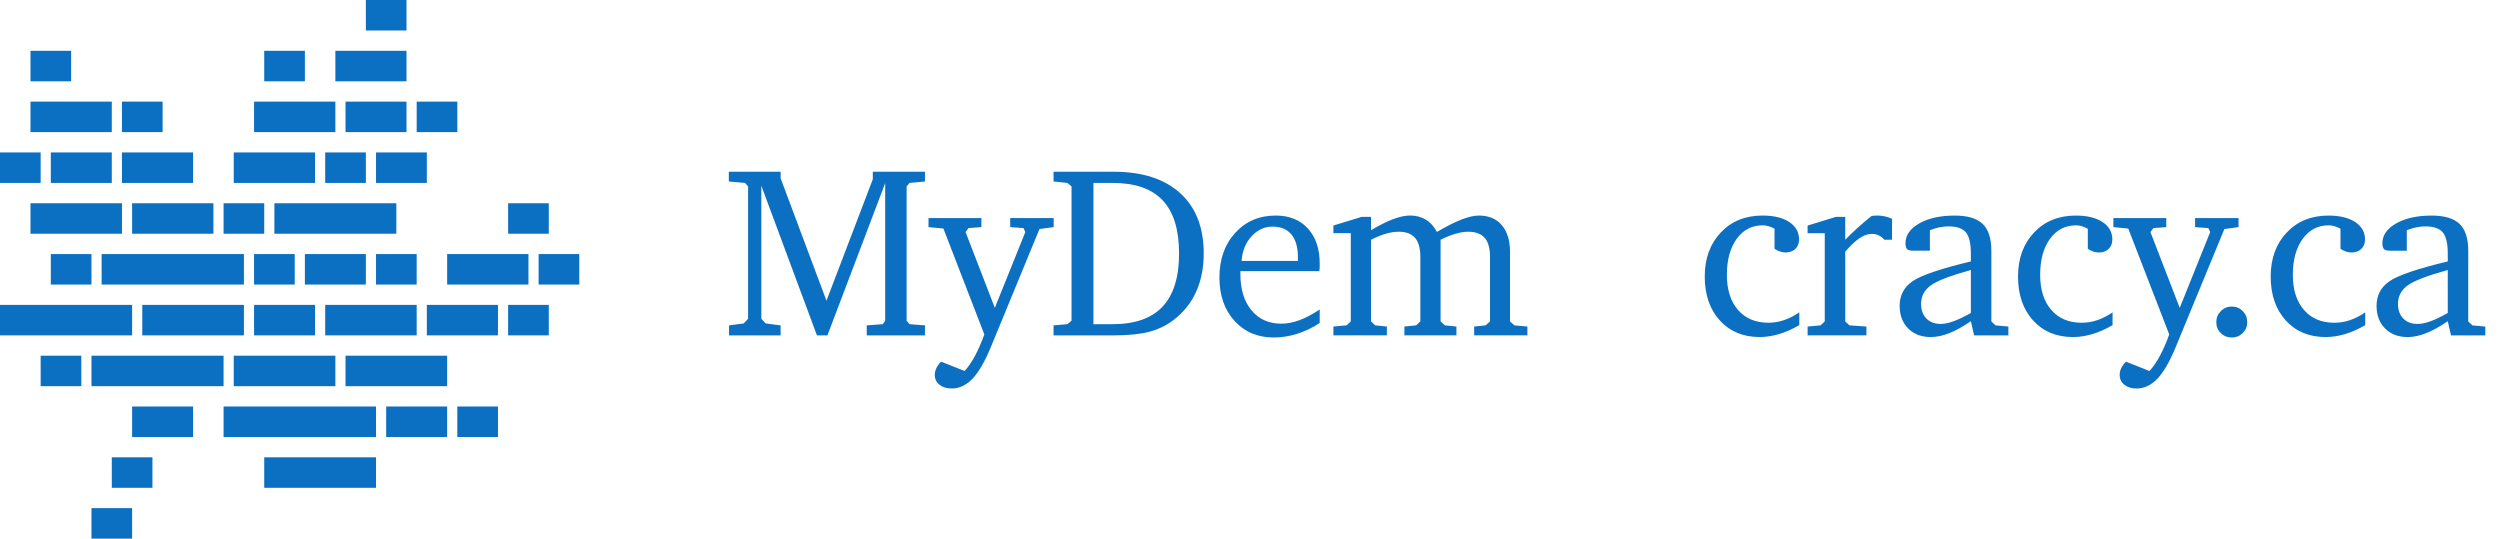
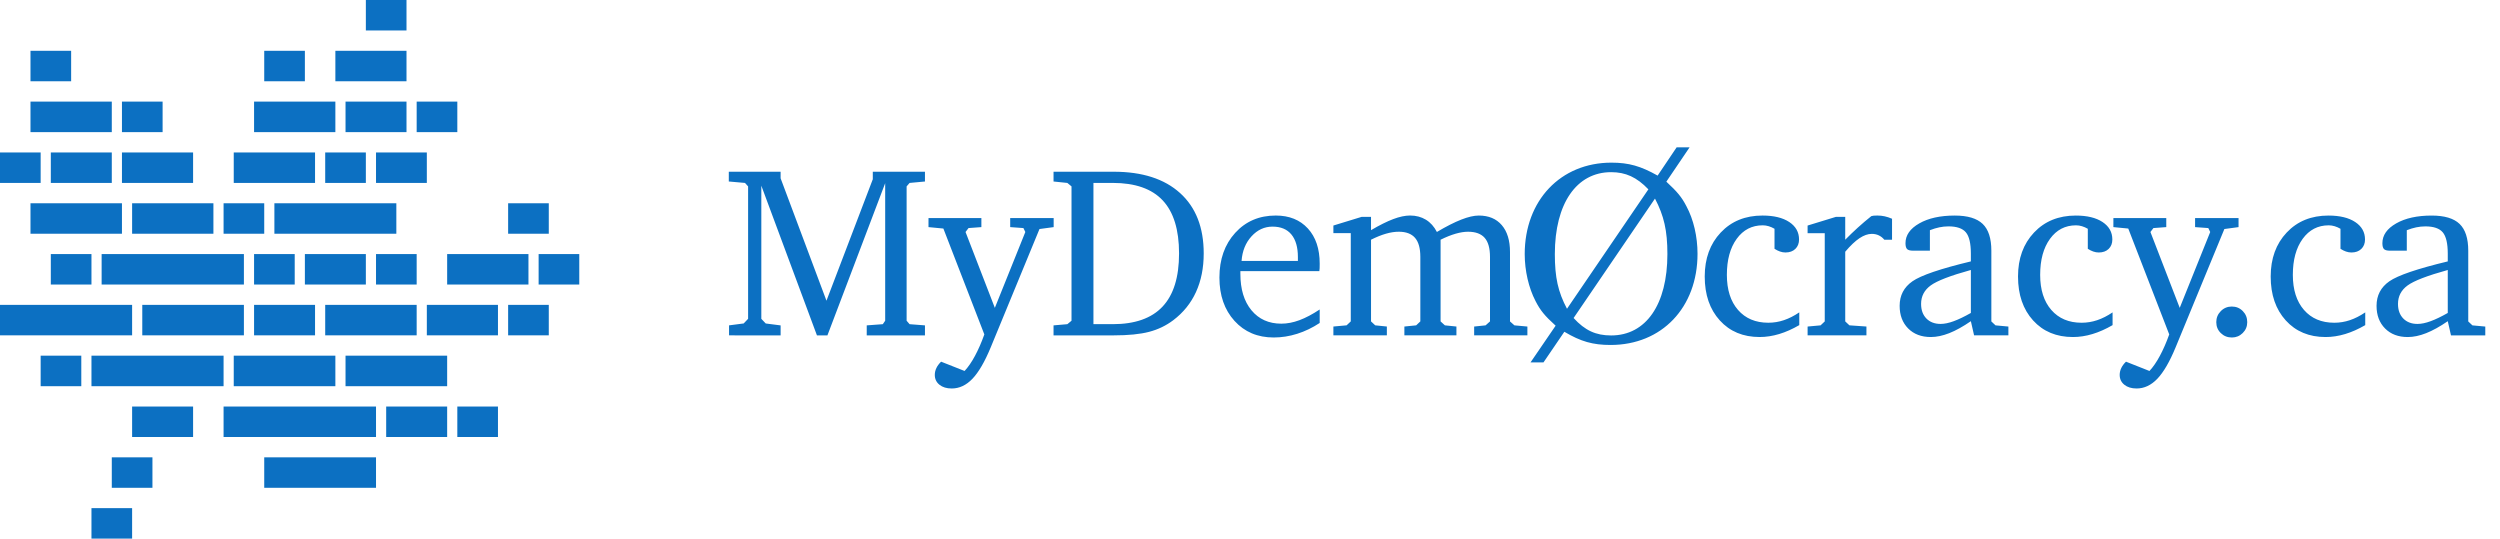
<svg xmlns="http://www.w3.org/2000/svg" version="1.2" width="100%" height="100%" viewBox="0 0 246 53" id="svg4109" style="stroke-width:1;stroke-linecap:round">
  <defs id="defs4188" />
  <g id="g4112" style="fill:#0c70c2;fill-opacity:1">
    <g id="Landing" style="fill:#0c70c2;fill-opacity:1;stroke:none">
      <g transform="translate(-20,-26)" id="Landing-–-Mobile-(elecReform)" style="fill:#0c70c2;fill-opacity:1">
        <g transform="translate(20,26)" id="Logo" style="fill:#0c70c2;fill-opacity:1">
          <g id="g4117" style="fill:#0c70c2;fill-opacity:1">
-             <path d="m 71.738,33 0,-0.984 1.441,-0.188 0.434,-0.457 0,-13.031 L 73.309,18 l -1.594,-0.141 0,-0.961 5.098,0 0,0.645 4.512,12.047 4.559,-11.953 0,-0.738 5.133,0 0,0.961 L 89.504,18 l -0.293,0.34 0,13.219 0.293,0.34 1.512,0.117 0,0.984 -5.73,0 0,-0.984 1.582,-0.117 0.234,-0.34 0,-13.535 L 81.418,33 l -1.031,0 -5.473,-14.73 0,13.102 0.434,0.457 1.465,0.188 0,0.984 z m 19.627,-11.543 5.203,0 0,0.891 -1.266,0.094 -0.293,0.387 2.883,7.465 3,-7.465 -0.188,-0.387 -1.301,-0.094 0,-0.891 4.277,0 0,0.891 -1.395,0.188 -4.805,11.66 c -0.586,1.414 -1.184,2.439 -1.793,3.076 -0.609,0.637 -1.289,0.955 -2.039,0.955 -0.5,0 -0.902,-0.123 -1.207,-0.369 -0.305,-0.246 -0.457,-0.568 -0.457,-0.967 0,-0.234 0.053,-0.461 0.158,-0.68 0.105,-0.219 0.26,-0.426 0.463,-0.621 l 2.309,0.914 c 0.352,-0.375 0.693,-0.871 1.025,-1.488 0.332,-0.617 0.639,-1.32 0.92,-2.109 L 92.83,22.488 91.366,22.348 z M 107.595,18 l 0,13.898 1.898,0 c 2.188,0 3.822,-0.576 4.904,-1.729 1.082,-1.152 1.623,-2.896 1.623,-5.232 0,-2.336 -0.537,-4.076 -1.611,-5.221 C 113.335,18.572 111.696,18 109.493,18 z m 1.992,-1.102 c 2.813,0 4.992,0.701 6.539,2.104 1.547,1.402 2.32,3.381 2.32,5.936 0,1.422 -0.252,2.686 -0.756,3.791 -0.504,1.105 -1.252,2.033 -2.244,2.783 -0.703,0.531 -1.496,0.912 -2.379,1.143 C 112.184,32.885 111.024,33 109.587,33 l -5.918,0 0,-0.984 1.359,-0.117 0.41,-0.34 0,-13.219 L 105.028,18 l -1.359,-0.141 0,-0.961 z m 18.127,8.777 0,-0.375 c 0,-0.969 -0.213,-1.711 -0.639,-2.227 -0.426,-0.516 -1.045,-0.773 -1.857,-0.773 -0.797,0 -1.486,0.318 -2.068,0.955 -0.582,0.637 -0.908,1.443 -0.979,2.42 z m 2.145,4.781 0,1.324 c -0.711,0.469 -1.449,0.824 -2.215,1.066 -0.766,0.242 -1.535,0.363 -2.309,0.363 -1.586,0 -2.873,-0.545 -3.861,-1.635 -0.988,-1.09 -1.482,-2.51 -1.482,-4.26 0,-1.797 0.518,-3.264 1.553,-4.4 1.035,-1.137 2.365,-1.705 3.99,-1.705 1.328,0 2.381,0.424 3.158,1.271 0.777,0.848 1.166,2.002 1.166,3.463 0,0.195 -0.002,0.344 -0.006,0.445 -0.004,0.102 -0.014,0.199 -0.029,0.293 l -7.77,0 0,0.27 c 0,1.508 0.363,2.701 1.09,3.58 0.727,0.879 1.707,1.318 2.941,1.318 0.57,0 1.162,-0.113 1.775,-0.34 0.613,-0.227 1.279,-0.578 1.998,-1.055 z m 11.53,-7.629 c 0.922,-0.547 1.723,-0.953 2.402,-1.219 0.68,-0.266 1.254,-0.398 1.723,-0.398 0.969,0 1.723,0.314 2.262,0.943 0.539,0.629 0.809,1.51 0.809,2.643 l 0,6.832 0.434,0.387 1.277,0.117 0,0.867 -5.238,0 0,-0.867 1.125,-0.117 0.434,-0.387 0,-6.352 c 0,-0.852 -0.176,-1.477 -0.527,-1.875 -0.352,-0.398 -0.895,-0.598 -1.629,-0.598 -0.367,0 -0.775,0.064 -1.225,0.193 -0.449,0.129 -0.943,0.326 -1.482,0.592 l 0,8.039 0.422,0.387 1.137,0.117 0,0.867 -5.121,0 0,-0.867 1.16,-0.117 0.41,-0.387 0,-6.352 c 0,-0.844 -0.174,-1.467 -0.521,-1.869 -0.348,-0.402 -0.881,-0.604 -1.6,-0.604 -0.391,0 -0.811,0.064 -1.26,0.193 -0.449,0.129 -0.939,0.326 -1.471,0.592 l 0,8.039 0.41,0.387 1.148,0.117 0,0.867 -5.262,0 0,-0.867 1.301,-0.117 0.41,-0.387 0,-8.684 -1.711,0 0,-0.75 2.789,-0.855 0.914,0 0,1.312 c 0.836,-0.492 1.564,-0.855 2.186,-1.09 0.621,-0.234 1.174,-0.352 1.658,-0.352 0.586,0 1.104,0.137 1.553,0.41 0.449,0.273 0.811,0.676 1.084,1.207 z m 35.661,9.164 c -0.672,0.391 -1.332,0.684 -1.98,0.879 -0.648,0.195 -1.289,0.293 -1.922,0.293 -1.625,0 -2.932,-0.545 -3.92,-1.635 -0.988,-1.09 -1.482,-2.529 -1.482,-4.318 0,-1.773 0.525,-3.217 1.576,-4.33 1.051,-1.113 2.42,-1.67 4.107,-1.67 1.117,0 1.996,0.213 2.637,0.639 0.641,0.426 0.961,0.998 0.961,1.717 0,0.383 -0.121,0.691 -0.363,0.926 -0.242,0.234 -0.566,0.352 -0.973,0.352 -0.18,0 -0.359,-0.031 -0.539,-0.094 -0.18,-0.062 -0.359,-0.152 -0.539,-0.27 l 0,-1.969 c -0.188,-0.109 -0.379,-0.193 -0.574,-0.252 -0.195,-0.059 -0.391,-0.088 -0.586,-0.088 -1.062,0 -1.916,0.443 -2.561,1.33 -0.645,0.887 -0.967,2.068 -0.967,3.545 0,1.461 0.365,2.611 1.096,3.451 0.73,0.84 1.725,1.26 2.982,1.26 0.523,0 1.035,-0.084 1.535,-0.252 0.5,-0.168 1.004,-0.424 1.512,-0.768 z M 177.868,33 l 0,-0.867 1.277,-0.117 0.41,-0.387 0,-8.684 -1.688,0 0,-0.75 2.789,-0.855 0.914,0 0,2.25 c 0.391,-0.398 0.799,-0.791 1.225,-1.178 0.426,-0.387 0.873,-0.768 1.342,-1.143 0.07,-0.023 0.146,-0.039 0.229,-0.047 0.082,-0.008 0.205,-0.012 0.369,-0.012 0.242,0 0.48,0.025 0.715,0.076 0.234,0.051 0.477,0.131 0.727,0.24 l 0,2.062 -0.762,0 c -0.156,-0.188 -0.338,-0.33 -0.545,-0.428 -0.207,-0.098 -0.436,-0.146 -0.686,-0.146 -0.383,0 -0.787,0.143 -1.213,0.428 -0.426,0.285 -0.893,0.729 -1.4,1.33 l 0,6.855 0.41,0.387 1.676,0.117 0,0.867 z m 16.065,-2.203 0,-4.23 c -2.008,0.555 -3.326,1.062 -3.955,1.523 -0.629,0.461 -0.943,1.066 -0.943,1.816 0,0.602 0.174,1.08 0.521,1.436 0.348,0.355 0.814,0.533 1.4,0.533 0.375,0 0.807,-0.09 1.295,-0.27 0.488,-0.18 1.049,-0.449 1.682,-0.809 z m 0,0.809 c -0.773,0.531 -1.482,0.924 -2.127,1.178 -0.645,0.254 -1.248,0.381 -1.811,0.381 -0.93,0 -1.674,-0.281 -2.232,-0.844 -0.559,-0.563 -0.838,-1.305 -0.838,-2.227 0,-1.023 0.42,-1.828 1.26,-2.414 0.84,-0.586 2.756,-1.238 5.748,-1.957 l 0,-0.762 c 0,-1.008 -0.164,-1.707 -0.492,-2.098 -0.328,-0.391 -0.898,-0.586 -1.711,-0.586 -0.305,0 -0.605,0.031 -0.902,0.094 -0.297,0.062 -0.605,0.156 -0.926,0.281 l 0,2.016 -1.652,0 c -0.289,0 -0.486,-0.053 -0.592,-0.158 -0.105,-0.105 -0.158,-0.299 -0.158,-0.58 0,-0.781 0.451,-1.43 1.354,-1.945 0.902,-0.516 2.068,-0.773 3.498,-0.773 1.258,0 2.172,0.273 2.742,0.82 0.57,0.547 0.855,1.426 0.855,2.637 l 0,6.961 0.41,0.387 1.266,0.117 0,0.867 -3.375,0 z m 13.944,0.387 c -0.672,0.391 -1.332,0.684 -1.98,0.879 -0.648,0.195 -1.289,0.293 -1.922,0.293 -1.625,0 -2.932,-0.545 -3.92,-1.635 -0.988,-1.09 -1.482,-2.529 -1.482,-4.318 0,-1.773 0.525,-3.217 1.576,-4.33 1.051,-1.113 2.42,-1.67 4.107,-1.67 1.117,0 1.996,0.213 2.637,0.639 0.641,0.426 0.961,0.998 0.961,1.717 0,0.383 -0.121,0.691 -0.363,0.926 -0.242,0.234 -0.566,0.352 -0.973,0.352 -0.18,0 -0.359,-0.031 -0.539,-0.094 -0.18,-0.062 -0.359,-0.152 -0.539,-0.27 l 0,-1.969 c -0.188,-0.109 -0.379,-0.193 -0.574,-0.252 -0.195,-0.059 -0.391,-0.088 -0.586,-0.088 -1.063,0 -1.916,0.443 -2.561,1.33 -0.645,0.887 -0.967,2.068 -0.967,3.545 0,1.461 0.365,2.611 1.096,3.451 0.73,0.84 1.725,1.26 2.982,1.26 0.523,0 1.035,-0.084 1.535,-0.252 0.5,-0.168 1.004,-0.424 1.512,-0.768 z m 0.081,-10.535 5.203,0 0,0.891 -1.266,0.094 -0.293,0.387 2.883,7.465 3,-7.465 -0.188,-0.387 -1.301,-0.094 0,-0.891 4.277,0 0,0.891 -1.395,0.188 -4.805,11.66 c -0.586,1.414 -1.184,2.439 -1.793,3.076 -0.609,0.637 -1.289,0.955 -2.039,0.955 -0.5,0 -0.902,-0.123 -1.207,-0.369 -0.305,-0.246 -0.457,-0.568 -0.457,-0.967 0,-0.234 0.053,-0.461 0.158,-0.68 0.105,-0.219 0.26,-0.426 0.463,-0.621 l 2.309,0.914 c 0.352,-0.375 0.693,-0.871 1.025,-1.488 0.332,-0.617 0.639,-1.32 0.92,-2.109 l -4.031,-10.418 -1.465,-0.141 z m 11.659,8.707 c 0.422,0 0.779,0.148 1.072,0.445 0.293,0.297 0.439,0.66 0.439,1.09 0,0.422 -0.148,0.779 -0.445,1.072 -0.297,0.293 -0.652,0.439 -1.066,0.439 -0.43,0 -0.793,-0.145 -1.09,-0.434 -0.297,-0.289 -0.445,-0.648 -0.445,-1.078 0,-0.422 0.148,-0.783 0.445,-1.084 0.297,-0.301 0.66,-0.451 1.09,-0.451 z m 13.123,1.828 c -0.672,0.391 -1.332,0.684 -1.98,0.879 -0.648,0.195 -1.289,0.293 -1.922,0.293 -1.625,0 -2.932,-0.545 -3.92,-1.635 -0.988,-1.09 -1.482,-2.529 -1.482,-4.318 0,-1.773 0.525,-3.217 1.576,-4.33 1.051,-1.113 2.42,-1.67 4.107,-1.67 1.117,0 1.996,0.213 2.637,0.639 0.641,0.426 0.961,0.998 0.961,1.717 0,0.383 -0.121,0.691 -0.363,0.926 -0.242,0.234 -0.566,0.352 -0.973,0.352 -0.18,0 -0.359,-0.031 -0.539,-0.094 -0.18,-0.062 -0.359,-0.152 -0.539,-0.27 l 0,-1.969 c -0.188,-0.109 -0.379,-0.193 -0.574,-0.252 -0.195,-0.059 -0.391,-0.088 -0.586,-0.088 -1.063,0 -1.916,0.443 -2.561,1.33 -0.645,0.887 -0.967,2.068 -0.967,3.545 0,1.461 0.365,2.611 1.096,3.451 0.73,0.84 1.725,1.26 2.982,1.26 0.523,0 1.035,-0.084 1.535,-0.252 0.5,-0.168 1.004,-0.424 1.512,-0.768 z m 8.12,-1.195 0,-4.23 c -2.008,0.555 -3.326,1.062 -3.955,1.523 -0.629,0.461 -0.943,1.066 -0.943,1.816 0,0.602 0.174,1.08 0.521,1.436 0.348,0.355 0.814,0.533 1.4,0.533 0.375,0 0.807,-0.09 1.295,-0.27 0.488,-0.18 1.049,-0.449 1.682,-0.809 z m 0,0.809 c -0.773,0.531 -1.482,0.924 -2.127,1.178 -0.645,0.254 -1.248,0.381 -1.811,0.381 -0.93,0 -1.674,-0.281 -2.232,-0.844 -0.559,-0.563 -0.838,-1.305 -0.838,-2.227 0,-1.023 0.42,-1.828 1.26,-2.414 0.84,-0.586 2.756,-1.238 5.748,-1.957 l 0,-0.762 c 0,-1.008 -0.164,-1.707 -0.492,-2.098 -0.328,-0.391 -0.898,-0.586 -1.711,-0.586 -0.305,0 -0.605,0.031 -0.902,0.094 -0.297,0.062 -0.605,0.156 -0.926,0.281 l 0,2.016 -1.652,0 c -0.289,0 -0.486,-0.053 -0.592,-0.158 -0.105,-0.105 -0.158,-0.299 -0.158,-0.58 0,-0.781 0.451,-1.43 1.354,-1.945 0.902,-0.516 2.068,-0.773 3.498,-0.773 1.258,0 2.172,0.273 2.742,0.82 0.57,0.547 0.855,1.426 0.855,2.637 l 0,6.961 0.41,0.387 1.266,0.117 0,0.867 -3.375,0 z" id="MyDemocracy.ca" style="fill:#0c70c2;fill-opacity:1" />
-             <g id="leafIllustration" style="fill:#0c70c2;fill-opacity:1">
-               <rect width="4" height="3" x="3" y="5" id="Rectangle-4" style="fill:#0c70c2;fill-opacity:1" />
-               <rect width="8" height="3" x="3" y="10" id="Rectangle-4-Copy" style="fill:#0c70c2;fill-opacity:1" />
-               <rect width="6" height="3" x="5" y="15" id="Rectangle-4-Copy-3" style="fill:#0c70c2;fill-opacity:1" />
-               <rect width="7" height="3" x="12" y="15" id="rect4124" style="fill:#0c70c2;fill-opacity:1" />
-               <rect width="9" height="3" x="3" y="20" id="Rectangle-4-Copy-21" style="fill:#0c70c2;fill-opacity:1" />
-               <rect width="8" height="3" x="23" y="15" id="Rectangle-4-Copy-6" style="fill:#0c70c2;fill-opacity:1" />
-               <rect width="12" height="3" x="27" y="20" id="Rectangle-4-Copy-20" style="fill:#0c70c2;fill-opacity:1" />
-               <rect width="4" height="3" x="32" y="15" id="rect4129" style="fill:#0c70c2;fill-opacity:1" />
-               <rect width="5" height="3" x="37" y="15" id="rect4131" style="fill:#0c70c2;fill-opacity:1" />
-               <rect width="6" height="3" x="34" y="10" id="Rectangle-4-Copy-7" style="fill:#0c70c2;fill-opacity:1" />
-               <rect width="8" height="3" x="25" y="10" id="rect4134" style="fill:#0c70c2;fill-opacity:1" />
-               <rect width="4" height="3" x="0" y="15" id="Rectangle-4-Copy-4" style="fill:#0c70c2;fill-opacity:1" />
-               <rect width="4" height="3" x="5" y="25" id="Rectangle-4-Copy-19" style="fill:#0c70c2;fill-opacity:1" />
-               <rect width="8" height="3" x="13" y="20" id="Rectangle-4-Copy-5" style="fill:#0c70c2;fill-opacity:1" />
-               <rect width="4" height="3" x="22" y="20" id="rect4139" style="fill:#0c70c2;fill-opacity:1" />
-               <rect width="14" height="3" x="10" y="25" id="rect4141" style="fill:#0c70c2;fill-opacity:1" />
-               <rect width="4" height="3" x="25" y="25" id="rect4143" style="fill:#0c70c2;fill-opacity:1" />
-               <rect width="6" height="3" x="30" y="25" id="rect4145" style="fill:#0c70c2;fill-opacity:1" />
-               <rect width="4" height="3" x="37" y="25" id="rect4147" style="fill:#0c70c2;fill-opacity:1" />
-               <rect width="8" height="3" x="44" y="25" id="rect4149" style="fill:#0c70c2;fill-opacity:1" />
-               <rect width="4" height="3" x="50" y="20" id="Rectangle-4-Copy-17" style="fill:#0c70c2;fill-opacity:1" />
-               <rect width="7" height="3" x="42" y="30" id="Rectangle-4-Copy-12" style="fill:#0c70c2;fill-opacity:1" />
-               <rect width="9" height="3" x="32" y="30" id="rect4153" style="fill:#0c70c2;fill-opacity:1" />
-               <rect width="6" height="3" x="25" y="30" id="rect4155" style="fill:#0c70c2;fill-opacity:1" />
-               <rect width="10" height="3" x="14" y="30" id="rect4157" style="fill:#0c70c2;fill-opacity:1" />
-               <rect width="13" height="3" x="0" y="30" id="Rectangle-4-Copy-13" style="fill:#0c70c2;fill-opacity:1" />
-               <rect width="4" height="3" x="53" y="25" id="rect4160" style="fill:#0c70c2;fill-opacity:1" />
-               <rect width="4" height="3" x="50" y="30" id="rect4162" style="fill:#0c70c2;fill-opacity:1" />
-               <rect width="4" height="3" x="4" y="35" id="Rectangle-4-Copy-18" style="fill:#0c70c2;fill-opacity:1" />
-               <rect width="13" height="3" x="9" y="35" id="Rectangle-4-Copy-14" style="fill:#0c70c2;fill-opacity:1" />
-               <rect width="10" height="3" x="34" y="35" id="rect4166" style="fill:#0c70c2;fill-opacity:1" />
-               <rect width="10" height="3" x="23" y="35" id="rect4168" style="fill:#0c70c2;fill-opacity:1" />
-               <rect width="6" height="3" x="13" y="40" id="rect4170" style="fill:#0c70c2;fill-opacity:1" />
-               <rect width="15" height="3" x="22" y="40" id="Rectangle-4-Copy-15" style="fill:#0c70c2;fill-opacity:1" />
-               <rect width="11" height="3" x="26" y="45" id="Rectangle-4-Copy-16" style="fill:#0c70c2;fill-opacity:1" />
-               <rect width="6" height="3" x="38" y="40" id="Rectangle-4-Copy-22" style="fill:#0c70c2;fill-opacity:1" />
-               <rect width="4" height="3" x="45" y="40" id="rect4175" style="fill:#0c70c2;fill-opacity:1" />
-               <rect width="4" height="3" x="11" y="45" id="rect4177" style="fill:#0c70c2;fill-opacity:1" />
-               <rect width="4" height="3" x="9" y="50" id="rect4179" style="fill:#0c70c2;fill-opacity:1" />
-               <rect width="4" height="3" x="12" y="10" id="Rectangle-4-Copy-2" style="fill:#0c70c2;fill-opacity:1" />
-               <rect width="4" height="3" x="41" y="10" id="Rectangle-4-Copy-8" style="fill:#0c70c2;fill-opacity:1" />
-               <rect width="4" height="3" x="26" y="5" id="Rectangle-4-Copy-9" style="fill:#0c70c2;fill-opacity:1" />
-               <rect width="4" height="3" x="36" y="0" id="Rectangle-4-Copy-11" style="fill:#0c70c2;fill-opacity:1" />
-               <rect width="7" height="3" x="33" y="5" id="Rectangle-4-Copy-10" style="fill:#0c70c2;fill-opacity:1" />
-             </g>
+             <g id="leafIllustration" style="fill:#0c70c2;fill-opacity:1" />
          </g>
        </g>
      </g>
    </g>
  </g>
  <flowRoot id="flowRoot3886" xml:space="preserve" style="font-size:40px;font-style:normal;font-weight:normal;line-height:125%;letter-spacing:0px;word-spacing:0px;fill:#000000;fill-opacity:1;stroke:none;font-family:Sans">
    <flowRegion id="flowRegion3888">
      <rect width="59.072" height="51.615" x="113.435" y="2.17" id="rect3890" />
    </flowRegion>
    <flowPara id="flowPara3892" />
  </flowRoot>
-   <flowRoot transform="translate(53.77313,5.690777)" id="flowRoot3894" xml:space="preserve" style="font-size:26px;font-style:normal;font-variant:normal;font-weight:normal;font-stretch:normal;text-align:start;line-height:125%;letter-spacing:0px;word-spacing:0px;writing-mode:lr-tb;text-anchor:start;fill:#0c70c2;fill-opacity:1;stroke:none;font-family:Nimbus Roman No9 L;-inkscape-font-specification:Nimbus Roman No9 L">
-     <flowRegion id="flowRegion3896">
-       <rect width="60.25" height="49.064" x="95.379" y="2.955" id="rect3898" style="font-size:26px;font-style:normal;font-variant:normal;font-weight:normal;font-stretch:normal;text-align:start;line-height:125%;writing-mode:lr-tb;text-anchor:start;fill:#0c70c2;fill-opacity:1;font-family:Nimbus Roman No9 L;-inkscape-font-specification:Nimbus Roman No9 L" />
-     </flowRegion>
-     <flowPara id="flowPara3912">Ø</flowPara>
-   </flowRoot>
+   <g transform="translate(53.77313,5.690777)" id="flowRoot3894" style="font-size:26px;font-style:normal;font-variant:normal;font-weight:normal;font-stretch:normal;text-align:start;line-height:125%;letter-spacing:0px;word-spacing:0px;writing-mode:lr-tb;text-anchor:start;fill:#0c70c2;fill-opacity:1;stroke:none;font-family:Nimbus Roman No9 L;-inkscape-font-specification:Nimbus Roman No9 L">
+     <path d="m 112.483,8.806 -1.274,0 -1.872,2.782 c -1.664,-0.936 -2.834,-1.274 -4.55,-1.274 -4.992,0 -8.528,3.718 -8.528,8.996 0,1.638 0.39,3.328 1.066,4.628 0.468,0.91 0.884,1.43 1.976,2.418 l -2.47,3.614 1.274,0 2.054,-3.016 c 1.612,0.962 2.808,1.3 4.55,1.3 5.044,0 8.554,-3.692 8.554,-8.97 0,-1.69 -0.39,-3.38 -1.092,-4.68 -0.468,-0.91 -0.91,-1.43 -1.976,-2.418 l 2.288,-3.38 m -3.406,5.044 c 0.884,1.69 1.222,3.146 1.222,5.46 0,4.966 -2.106,8.008 -5.538,8.008 -1.508,0 -2.574,-0.494 -3.692,-1.716 l 8.008,-11.752 m -8.658,10.842 c -0.884,-1.664 -1.196,-3.094 -1.196,-5.382 0,-4.966 2.132,-8.06 5.538,-8.06 1.43,0 2.522,0.494 3.666,1.69 l -8.008,11.752 m -121.192,-25.383 7,0 0,3 -7,0 z m 3,-5 4,0 0,3 -4,0 z m -10,5 4,0 0,3 -4,0 z m 15,5 4,0 0,3 -4,0 z m -29,0 4,0 0,3 -4,0 z m -3,40 4,0 0,3 -4,0 z m 2,-5 4,0 0,3 -4,0 z m 34,-5 4,0 0,3 -4,0 z m -7,0 6,0 0,3 -6,0 z m -12,5 11,0 0,3 -11,0 z m -4,-5 15,0 0,3 -15,0 z m -9,0 6,0 0,3 -6,0 z m 10,-5 10,0 0,3 -10,0 z m 11,0 10,0 0,3 -10,0 z m -25,0 13,0 0,3 -13,0 z m -5,0 4,0 0,3 -4,0 z m 46,-5 4,0 0,3 -4,0 z m 3,-5 4,0 0,3 -4,0 z m -53,5 13,0 0,3 -13,0 z m 14,0 10,0 0,3 -10,0 z m 11,0 6,0 0,3 -6,0 z m 7,0 9,0 0,3 -9,0 z m 10,0 7,0 0,3 -7,0 z m 8,-10 4,0 0,3 -4,0 z m -6,5 8,0 0,3 -8,0 z m -7,0 4,0 0,3 -4,0 z m -7,0 6,0 0,3 -6,0 z m -5,0 4,0 0,3 -4,0 z m -15,0 14,0 0,3 -14,0 z m 12,-5 4,0 0,3 -4,0 z m -9,0 8,0 0,3 -8,0 z m -8,5 4,0 0,3 -4,0 z m -5,-10 4,0 0,3 -4,0 z m 25,-5 8,0 0,3 -8,0 z m 9,0 6,0 0,3 -6,0 z m 3,5 5,0 0,3 -5,0 z m -5,0 4,0 0,3 -4,0 z m -5,5 12,0 0,3 -12,0 z m -4,-5 8,0 0,3 -8,0 z m -20,5 9,0 0,3 -9,0 z m 9,-5 7,0 0,3 -7,0 z m -7,0 6,0 0,3 -6,0 z m -2,-5 8,0 0,3 -8,0 z m 0,-5 4,0 0,3 -4,0 z m 68.738,28 0,-0.984 1.441,-0.188 0.434,-0.457 0,-13.031 -0.305,-0.34 -1.594,-0.141 0,-0.961 5.098,0 0,0.645 4.512,12.047 4.559,-11.953 0,-0.738 5.133,0 0,0.961 -1.512,0.141 -0.293,0.34 0,13.219 0.293,0.34 1.512,0.117 0,0.984 -5.73,0 0,-0.984 1.582,-0.117 0.234,-0.34 0,-13.535 -5.684,14.977 -1.031,0 -5.473,-14.73 0,13.102 0.434,0.457 1.465,0.188 0,0.984 z m 19.627,-11.543 5.203,0 0,0.891 -1.266,0.094 -0.293,0.387 2.883,7.465 3,-7.465 -0.188,-0.387 -1.301,-0.094 0,-0.891 4.277,0 0,0.891 -1.395,0.188 -4.805,11.66 c -0.586,1.414 -1.184,2.439 -1.793,3.076 -0.609,0.637 -1.289,0.955 -2.039,0.955 -0.5,0 -0.902,-0.123 -1.207,-0.369 -0.305,-0.246 -0.457,-0.568 -0.457,-0.967 0,-0.234 0.053,-0.461 0.158,-0.68 0.105,-0.219 0.26,-0.426 0.463,-0.621 l 2.309,0.914 c 0.352,-0.375 0.693,-0.871 1.025,-1.488 0.332,-0.617 0.639,-1.32 0.92,-2.109 l -4.031,-10.418 -1.465,-0.141 z m 16.229,-3.457 0,13.898 1.898,0 c 2.188,0 3.822,-0.576 4.904,-1.729 1.082,-1.152 1.623,-2.896 1.623,-5.232 0,-2.336 -0.537,-4.076 -1.611,-5.221 -1.074,-1.145 -2.713,-1.717 -4.916,-1.717 z m 1.992,-1.102 c 2.813,0 4.992,0.701 6.539,2.104 1.547,1.402 2.32,3.381 2.32,5.936 0,1.422 -0.252,2.686 -0.756,3.791 -0.504,1.105 -1.252,2.033 -2.244,2.783 -0.703,0.531 -1.496,0.912 -2.379,1.143 -0.883,0.23 -2.043,0.346 -3.48,0.346 l -5.918,0 0,-0.984 1.359,-0.117 0.41,-0.34 0,-13.219 -0.41,-0.34 -1.359,-0.141 0,-0.961 z m 18.127,8.777 0,-0.375 c 0,-0.969 -0.213,-1.711 -0.639,-2.227 -0.426,-0.516 -1.045,-0.773 -1.857,-0.773 -0.797,0 -1.486,0.318 -2.068,0.955 -0.582,0.637 -0.908,1.443 -0.979,2.42 z m 2.145,4.781 0,1.324 c -0.711,0.469 -1.449,0.824 -2.215,1.066 -0.766,0.242 -1.535,0.363 -2.309,0.363 -1.586,0 -2.873,-0.545 -3.861,-1.635 -0.988,-1.09 -1.482,-2.51 -1.482,-4.26 0,-1.797 0.518,-3.264 1.553,-4.4 1.035,-1.137 2.365,-1.705 3.99,-1.705 1.328,0 2.381,0.424 3.158,1.271 0.777,0.848 1.166,2.002 1.166,3.463 0,0.195 -0.002,0.344 -0.006,0.445 -0.004,0.102 -0.014,0.199 -0.029,0.293 l -7.77,0 0,0.27 c 0,1.508 0.363,2.701 1.09,3.58 0.727,0.879 1.707,1.318 2.941,1.318 0.57,0 1.162,-0.113 1.775,-0.34 0.613,-0.227 1.279,-0.578 1.998,-1.055 z m 11.53,-7.629 c 0.922,-0.547 1.723,-0.953 2.402,-1.219 0.68,-0.266 1.254,-0.398 1.723,-0.398 0.969,0 1.723,0.314 2.262,0.943 0.539,0.629 0.809,1.51 0.809,2.643 l 0,6.832 0.434,0.387 1.277,0.117 0,0.867 -5.238,0 0,-0.867 1.125,-0.117 0.434,-0.387 0,-6.352 c 0,-0.852 -0.176,-1.477 -0.527,-1.875 -0.352,-0.398 -0.895,-0.598 -1.629,-0.598 -0.367,0 -0.775,0.064 -1.225,0.193 -0.449,0.129 -0.943,0.326 -1.482,0.592 l 0,8.039 0.422,0.387 1.137,0.117 0,0.867 -5.121,0 0,-0.867 1.16,-0.117 0.41,-0.387 0,-6.352 c 0,-0.844 -0.174,-1.467 -0.521,-1.869 -0.348,-0.402 -0.881,-0.604 -1.6,-0.604 -0.391,0 -0.811,0.064 -1.26,0.193 -0.449,0.129 -0.939,0.326 -1.471,0.592 l 0,8.039 0.41,0.387 1.148,0.117 0,0.867 -5.262,0 0,-0.867 1.301,-0.117 0.41,-0.387 0,-8.684 -1.711,0 0,-0.75 2.789,-0.855 0.914,0 0,1.312 c 0.836,-0.492 1.564,-0.855 2.186,-1.09 0.621,-0.234 1.174,-0.352 1.658,-0.352 0.586,0 1.104,0.137 1.553,0.41 0.449,0.273 0.811,0.676 1.084,1.207 z m 35.661,9.164 c -0.672,0.391 -1.332,0.684 -1.98,0.879 -0.648,0.195 -1.289,0.293 -1.922,0.293 -1.625,0 -2.932,-0.545 -3.92,-1.635 -0.988,-1.09 -1.482,-2.529 -1.482,-4.318 0,-1.773 0.525,-3.217 1.576,-4.33 1.051,-1.113 2.42,-1.67 4.107,-1.67 1.117,0 1.996,0.213 2.637,0.639 0.641,0.426 0.961,0.998 0.961,1.717 0,0.383 -0.121,0.691 -0.363,0.926 -0.242,0.234 -0.566,0.352 -0.973,0.352 -0.18,0 -0.359,-0.031 -0.539,-0.094 -0.18,-0.062 -0.359,-0.152 -0.539,-0.27 l 0,-1.969 c -0.188,-0.109 -0.379,-0.193 -0.574,-0.252 -0.195,-0.059 -0.391,-0.088 -0.586,-0.088 -1.062,0 -1.916,0.443 -2.561,1.33 -0.645,0.887 -0.967,2.068 -0.967,3.545 0,1.461 0.365,2.611 1.096,3.451 0.73,0.84 1.725,1.26 2.982,1.26 0.523,0 1.035,-0.084 1.535,-0.252 0.5,-0.168 1.004,-0.424 1.512,-0.768 z m 0.819,1.008 0,-0.867 1.277,-0.117 0.41,-0.387 0,-8.684 -1.688,0 0,-0.75 2.789,-0.855 0.914,0 0,2.25 c 0.391,-0.398 0.799,-0.791 1.225,-1.178 0.426,-0.387 0.873,-0.768 1.342,-1.143 0.07,-0.023 0.146,-0.039 0.229,-0.047 0.082,-0.008 0.205,-0.012 0.369,-0.012 0.242,0 0.48,0.025 0.715,0.076 0.234,0.051 0.477,0.131 0.727,0.24 l 0,2.062 -0.762,0 c -0.156,-0.188 -0.338,-0.33 -0.545,-0.428 -0.207,-0.098 -0.436,-0.146 -0.686,-0.146 -0.383,0 -0.787,0.143 -1.213,0.428 -0.426,0.285 -0.893,0.729 -1.4,1.33 l 0,6.855 0.41,0.387 1.676,0.117 0,0.867 z m 16.065,-2.203 0,-4.23 c -2.008,0.555 -3.326,1.062 -3.955,1.523 -0.629,0.461 -0.943,1.066 -0.943,1.816 0,0.602 0.174,1.08 0.521,1.436 0.348,0.355 0.814,0.533 1.4,0.533 0.375,0 0.807,-0.09 1.295,-0.27 0.488,-0.18 1.049,-0.449 1.682,-0.809 z m 0,0.809 c -0.773,0.531 -1.482,0.924 -2.127,1.178 -0.645,0.254 -1.248,0.381 -1.811,0.381 -0.93,0 -1.674,-0.281 -2.232,-0.844 -0.559,-0.563 -0.838,-1.305 -0.838,-2.227 0,-1.023 0.42,-1.828 1.26,-2.414 0.84,-0.586 2.756,-1.238 5.748,-1.957 l 0,-0.762 c 0,-1.008 -0.164,-1.707 -0.492,-2.098 -0.328,-0.391 -0.898,-0.586 -1.711,-0.586 -0.305,0 -0.605,0.031 -0.902,0.094 -0.297,0.062 -0.605,0.156 -0.926,0.281 l 0,2.016 -1.652,0 c -0.289,0 -0.486,-0.053 -0.592,-0.158 -0.105,-0.105 -0.158,-0.299 -0.158,-0.58 0,-0.781 0.451,-1.43 1.354,-1.945 0.902,-0.516 2.068,-0.773 3.498,-0.773 1.258,0 2.172,0.273 2.742,0.82 0.57,0.547 0.855,1.426 0.855,2.637 l 0,6.961 0.41,0.387 1.266,0.117 0,0.867 -3.375,0 z m 13.944,0.387 c -0.672,0.391 -1.332,0.684 -1.98,0.879 -0.648,0.195 -1.289,0.293 -1.922,0.293 -1.625,0 -2.932,-0.545 -3.92,-1.635 -0.988,-1.09 -1.482,-2.529 -1.482,-4.318 0,-1.773 0.525,-3.217 1.576,-4.33 1.051,-1.113 2.42,-1.67 4.107,-1.67 1.117,0 1.996,0.213 2.637,0.639 0.641,0.426 0.961,0.998 0.961,1.717 0,0.383 -0.121,0.691 -0.363,0.926 -0.242,0.234 -0.566,0.352 -0.973,0.352 -0.18,0 -0.359,-0.031 -0.539,-0.094 -0.18,-0.062 -0.359,-0.152 -0.539,-0.27 l 0,-1.969 c -0.188,-0.109 -0.379,-0.193 -0.574,-0.252 -0.195,-0.059 -0.391,-0.088 -0.586,-0.088 -1.063,0 -1.916,0.443 -2.561,1.33 -0.645,0.887 -0.967,2.068 -0.967,3.545 0,1.461 0.365,2.611 1.096,3.451 0.73,0.84 1.725,1.26 2.982,1.26 0.523,0 1.035,-0.084 1.535,-0.252 0.5,-0.168 1.004,-0.424 1.512,-0.768 z m 0.081,-10.535 5.203,0 0,0.891 -1.266,0.094 -0.293,0.387 2.883,7.465 3,-7.465 -0.188,-0.387 -1.301,-0.094 0,-0.891 4.277,0 0,0.891 -1.395,0.188 -4.805,11.66 c -0.586,1.414 -1.184,2.439 -1.793,3.076 -0.609,0.637 -1.289,0.955 -2.039,0.955 -0.5,0 -0.902,-0.123 -1.207,-0.369 -0.305,-0.246 -0.457,-0.568 -0.457,-0.967 0,-0.234 0.053,-0.461 0.158,-0.68 0.105,-0.219 0.26,-0.426 0.463,-0.621 l 2.309,0.914 c 0.352,-0.375 0.693,-0.871 1.025,-1.488 0.332,-0.617 0.639,-1.32 0.92,-2.109 l -4.031,-10.418 -1.465,-0.141 z m 11.659,8.707 c 0.422,0 0.779,0.148 1.072,0.445 0.293,0.297 0.439,0.66 0.439,1.09 0,0.422 -0.148,0.779 -0.445,1.072 -0.297,0.293 -0.652,0.439 -1.066,0.439 -0.43,0 -0.793,-0.145 -1.09,-0.434 -0.297,-0.289 -0.445,-0.648 -0.445,-1.078 0,-0.422 0.148,-0.783 0.445,-1.084 0.297,-0.301 0.66,-0.451 1.09,-0.451 z m 13.123,1.828 c -0.672,0.391 -1.332,0.684 -1.98,0.879 -0.648,0.195 -1.289,0.293 -1.922,0.293 -1.625,0 -2.932,-0.545 -3.92,-1.635 -0.988,-1.09 -1.482,-2.529 -1.482,-4.318 0,-1.773 0.525,-3.217 1.576,-4.33 1.051,-1.113 2.42,-1.67 4.107,-1.67 1.117,0 1.996,0.213 2.637,0.639 0.641,0.426 0.961,0.998 0.961,1.717 0,0.383 -0.121,0.691 -0.363,0.926 -0.242,0.234 -0.566,0.352 -0.973,0.352 -0.18,0 -0.359,-0.031 -0.539,-0.094 -0.18,-0.062 -0.359,-0.152 -0.539,-0.27 l 0,-1.969 c -0.188,-0.109 -0.379,-0.193 -0.574,-0.252 -0.195,-0.059 -0.391,-0.088 -0.586,-0.088 -1.063,0 -1.916,0.443 -2.561,1.33 -0.645,0.887 -0.967,2.068 -0.967,3.545 0,1.461 0.365,2.611 1.096,3.451 0.73,0.84 1.725,1.26 2.982,1.26 0.523,0 1.035,-0.084 1.535,-0.252 0.5,-0.168 1.004,-0.424 1.512,-0.768 z m 8.12,-1.195 0,-4.23 c -2.008,0.555 -3.326,1.062 -3.955,1.523 -0.629,0.461 -0.943,1.066 -0.943,1.816 0,0.602 0.174,1.08 0.521,1.436 0.348,0.355 0.814,0.533 1.4,0.533 0.375,0 0.807,-0.09 1.295,-0.27 0.488,-0.18 1.049,-0.449 1.682,-0.809 z m 0,0.809 c -0.773,0.531 -1.482,0.924 -2.127,1.178 -0.645,0.254 -1.248,0.381 -1.811,0.381 -0.93,0 -1.674,-0.281 -2.232,-0.844 -0.559,-0.563 -0.838,-1.305 -0.838,-2.227 0,-1.023 0.42,-1.828 1.26,-2.414 0.84,-0.586 2.756,-1.238 5.748,-1.957 l 0,-0.762 c 0,-1.008 -0.164,-1.707 -0.492,-2.098 -0.328,-0.391 -0.898,-0.586 -1.711,-0.586 -0.305,0 -0.605,0.031 -0.902,0.094 -0.297,0.062 -0.605,0.156 -0.926,0.281 l 0,2.016 -1.652,0 c -0.289,0 -0.486,-0.053 -0.592,-0.158 -0.105,-0.105 -0.158,-0.299 -0.158,-0.58 0,-0.781 0.451,-1.43 1.354,-1.945 0.902,-0.516 2.068,-0.773 3.498,-0.773 1.258,0 2.172,0.273 2.742,0.82 0.57,0.547 0.855,1.426 0.855,2.637 l 0,6.961 0.41,0.387 1.266,0.117 0,0.867 -3.375,0 z" id="path4113" />
+   </g>
</svg>
